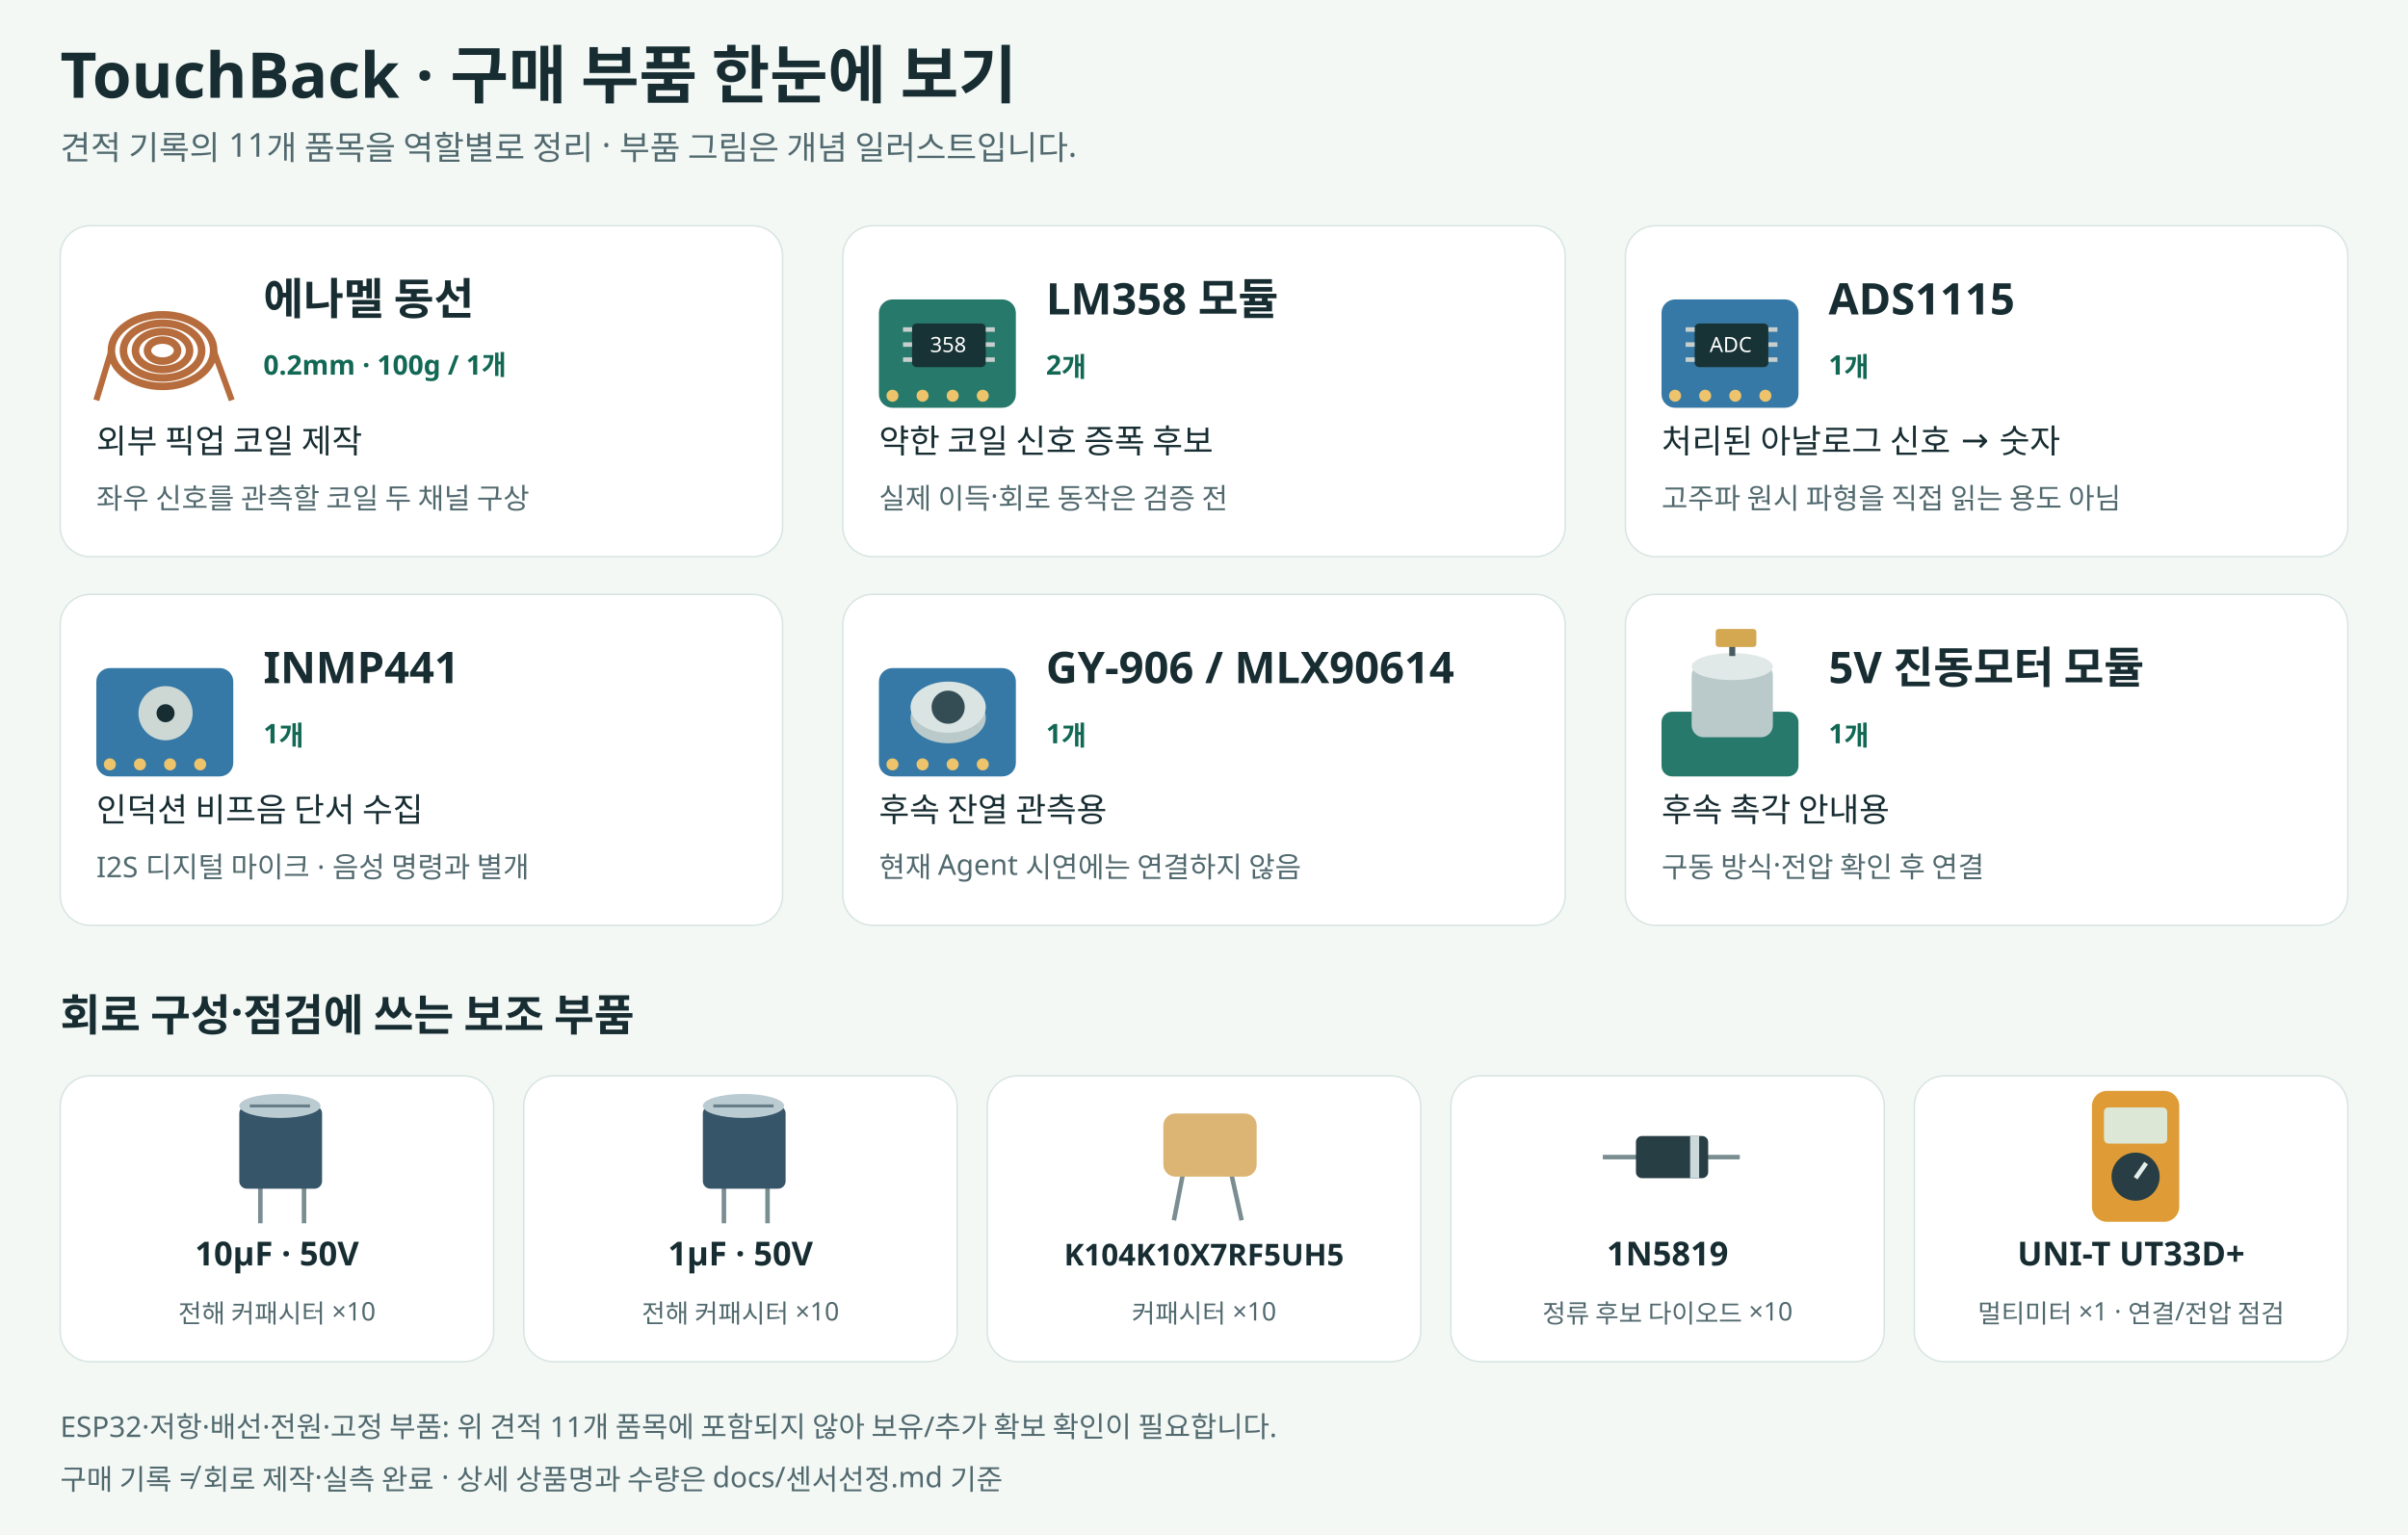
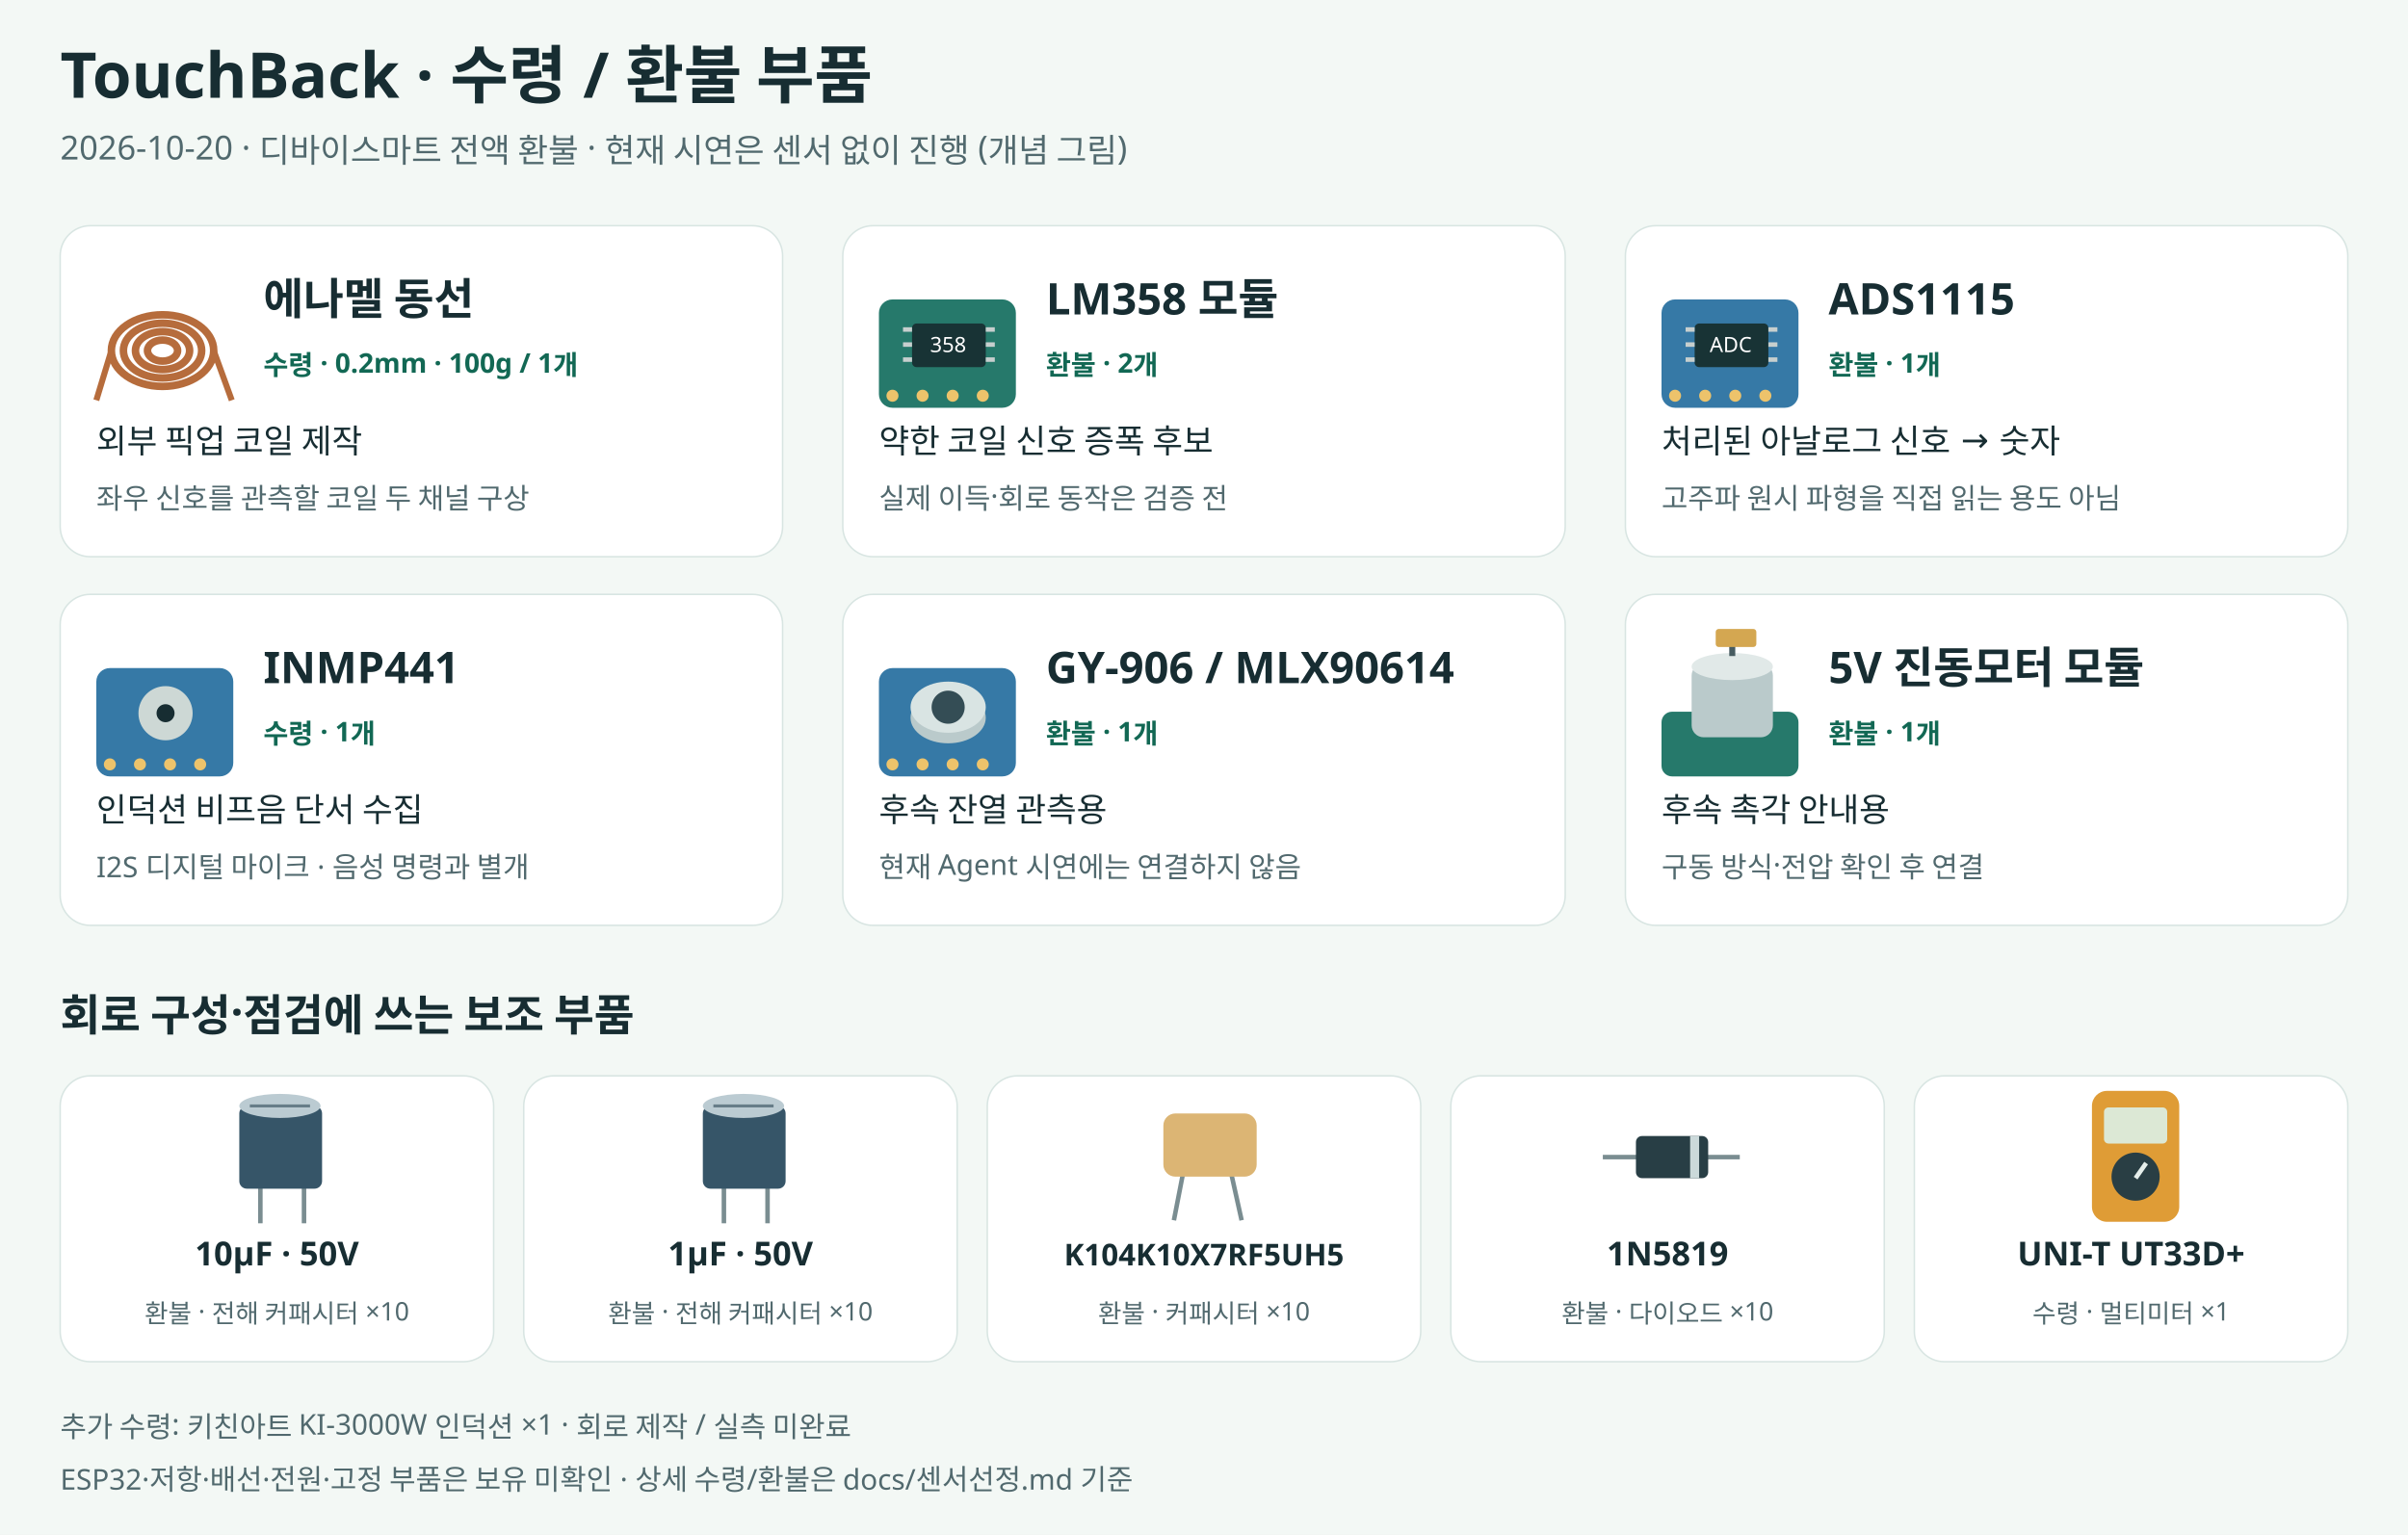
<svg xmlns="http://www.w3.org/2000/svg" width="1600" height="1020" viewBox="0 0 1600 1020" role="img" aria-labelledby="title desc">
  <style>text{font-family:'Malgun Gothic','Noto Sans KR',sans-serif;fill:#172d32}.title{font-size:42px;font-weight:700}.sub{font-size:22px;fill:#51696e}.name{font-size:29px;font-weight:700}.body{font-size:22px}.small{font-size:19px;fill:#51696e}.tag{font-size:18px;font-weight:700;fill:#126854}.white{fill:#fff}.label{font-size:22px;font-weight:700}.tiny{font-size:17px;fill:#51696e}</style>
  <rect x="0" y="0" width="1600" height="1020" rx="0" fill="#f3f8f5" stroke="none" />
-   <text x="40" y="65" class="title">TouchBack · 구매 부품 한눈에 보기</text>
-   <text x="40" y="106" class="sub">견적 기록의 11개 품목을 역할별로 정리 · 부품 그림은 개념 일러스트입니다.</text>
+   <text x="40" y="65" class="title">TouchBack · 수령 / 환불 부품</text>
+   <text x="40" y="106" class="sub">2026-10-20 · 디바이스마트 전액 환불 · 현재 시연은 센서 없이 진행 (개념 그림)</text>
  <rect x="40" y="150" width="480" height="220" rx="20" fill="#fff" stroke="#d8e5e2" />
  <g transform="translate(64 190)">
    <ellipse cx="44" cy="43" rx="34" ry="23.8" fill="none" stroke="#b66c3c" stroke-width="5" />
    <ellipse cx="44" cy="43" rx="26" ry="18.2" fill="none" stroke="#b66c3c" stroke-width="5" />
    <ellipse cx="44" cy="43" rx="18" ry="12.6" fill="none" stroke="#b66c3c" stroke-width="5" />
    <ellipse cx="44" cy="43" rx="10" ry="7.0" fill="none" stroke="#b66c3c" stroke-width="5" />
    <path d="M10 43 L0 76" fill="none" stroke="#b66c3c" stroke-width="4" />
    <path d="M78 43 L90 76" fill="none" stroke="#b66c3c" stroke-width="4" />
  </g>
  <text x="175" y="209" class="name">에나멜 동선</text>
-   <text x="175" y="249" class="tag">0.2mm · 100g / 1개</text>
+   <text x="175" y="249" class="tag">수령 · 0.2mm · 100g / 1개</text>
  <text x="64" y="301" class="body">외부 픽업 코일 제작</text>
  <text x="64" y="338" class="small">좌우 신호를 관측할 코일 두 채널 구상</text>
  <rect x="560" y="150" width="480" height="220" rx="20" fill="#fff" stroke="#d8e5e2" />
  <g transform="translate(584 190)">
    <rect x="0" y="9" width="91" height="72" rx="9" fill="#26796b" stroke="none" />
    <circle cx="9" cy="73" r="4" fill="#edc36b" />
    <circle cx="29" cy="73" r="4" fill="#edc36b" />
    <circle cx="49" cy="73" r="4" fill="#edc36b" />
    <circle cx="69" cy="73" r="4" fill="#edc36b" />
    <rect x="22" y="25" width="49" height="29" rx="3" fill="#183335" stroke="none" />
    <text x="46" y="44" class="tiny" text-anchor="middle" style="fill:white;font-size:14px">358</text>
    <path d="M16 29 L22 29" fill="none" stroke="#c7cfce" stroke-width="3" />
    <path d="M71 29 L77 29" fill="none" stroke="#c7cfce" stroke-width="3" />
    <path d="M16 39 L22 39" fill="none" stroke="#c7cfce" stroke-width="3" />
    <path d="M71 39 L77 39" fill="none" stroke="#c7cfce" stroke-width="3" />
    <path d="M16 49 L22 49" fill="none" stroke="#c7cfce" stroke-width="3" />
    <path d="M71 49 L77 49" fill="none" stroke="#c7cfce" stroke-width="3" />
  </g>
  <text x="695" y="209" class="name">LM358 모듈</text>
-   <text x="695" y="249" class="tag">2개</text>
+   <text x="695" y="249" class="tag">환불 · 2개</text>
  <text x="584" y="301" class="body">약한 코일 신호 증폭 후보</text>
  <text x="584" y="338" class="small">실제 이득·회로 동작은 검증 전</text>
  <rect x="1080" y="150" width="480" height="220" rx="20" fill="#fff" stroke="#d8e5e2" />
  <g transform="translate(1104 190)">
    <rect x="0" y="9" width="91" height="72" rx="9" fill="#3679a6" stroke="none" />
    <circle cx="9" cy="73" r="4" fill="#edc36b" />
    <circle cx="29" cy="73" r="4" fill="#edc36b" />
    <circle cx="49" cy="73" r="4" fill="#edc36b" />
    <circle cx="69" cy="73" r="4" fill="#edc36b" />
    <rect x="22" y="25" width="49" height="29" rx="3" fill="#183335" stroke="none" />
    <text x="46" y="44" class="tiny" text-anchor="middle" style="fill:white;font-size:14px">ADC</text>
    <path d="M16 29 L22 29" fill="none" stroke="#c7cfce" stroke-width="3" />
    <path d="M71 29 L77 29" fill="none" stroke="#c7cfce" stroke-width="3" />
    <path d="M16 39 L22 39" fill="none" stroke="#c7cfce" stroke-width="3" />
    <path d="M71 39 L77 39" fill="none" stroke="#c7cfce" stroke-width="3" />
    <path d="M16 49 L22 49" fill="none" stroke="#c7cfce" stroke-width="3" />
    <path d="M71 49 L77 49" fill="none" stroke="#c7cfce" stroke-width="3" />
  </g>
  <text x="1215" y="209" class="name">ADS1115</text>
-   <text x="1215" y="249" class="tag">1개</text>
+   <text x="1215" y="249" class="tag">환불 · 1개</text>
  <text x="1104" y="301" class="body">처리된 아날로그 신호 → 숫자</text>
  <text x="1104" y="338" class="small">고주파 원시 파형을 직접 읽는 용도 아님</text>
  <rect x="40" y="395" width="480" height="220" rx="20" fill="#fff" stroke="#d8e5e2" />
  <g transform="translate(64 435)">
    <rect x="0" y="9" width="91" height="72" rx="9" fill="#3679a6" stroke="none" />
    <circle cx="9" cy="73" r="4" fill="#edc36b" />
    <circle cx="29" cy="73" r="4" fill="#edc36b" />
    <circle cx="49" cy="73" r="4" fill="#edc36b" />
    <circle cx="69" cy="73" r="4" fill="#edc36b" />
    <circle cx="46" cy="39" r="18" fill="#cdd8d5" />
    <circle cx="46" cy="39" r="6" fill="#172d32" />
  </g>
  <text x="175" y="454" class="name">INMP441</text>
-   <text x="175" y="494" class="tag">1개</text>
+   <text x="175" y="494" class="tag">수령 · 1개</text>
  <text x="64" y="546" class="body">인덕션 비프음 단서 수집</text>
  <text x="64" y="583" class="small">I2S 디지털 마이크 · 음성 명령과 별개</text>
  <rect x="560" y="395" width="480" height="220" rx="20" fill="#fff" stroke="#d8e5e2" />
  <g transform="translate(584 435)">
    <rect x="0" y="9" width="91" height="72" rx="9" fill="#3679a6" stroke="none" />
    <circle cx="9" cy="73" r="4" fill="#edc36b" />
    <circle cx="29" cy="73" r="4" fill="#edc36b" />
    <circle cx="49" cy="73" r="4" fill="#edc36b" />
    <circle cx="69" cy="73" r="4" fill="#edc36b" />
    <ellipse cx="46" cy="42" rx="25" ry="17" fill="#bacacb" />
    <ellipse cx="46" cy="35" rx="25" ry="17" fill="#d9e4e3" />
    <circle cx="46" cy="35" r="11" fill="#344d55" />
  </g>
  <text x="695" y="454" class="name">GY-906 / MLX90614</text>
-   <text x="695" y="494" class="tag">1개</text>
+   <text x="695" y="494" class="tag">환불 · 1개</text>
  <text x="584" y="546" class="body">후속 잔열 관측용</text>
  <text x="584" y="583" class="small">현재 Agent 시연에는 연결하지 않음</text>
  <rect x="1080" y="395" width="480" height="220" rx="20" fill="#fff" stroke="#d8e5e2" />
  <g transform="translate(1104 435)">
    <rect x="0" y="38" width="91" height="43" rx="7" fill="#26796b" stroke="none" />
    <rect x="20" y="6" width="54" height="49" rx="8" fill="#bacacb" stroke="none" />
    <ellipse cx="47" cy="8" rx="27" ry="9" fill="#e1e9e8" />
    <path d="M47 1 L47 -10" fill="none" stroke="#475c61" stroke-width="4" />
    <rect x="36" y="-17" width="27" height="12" rx="2" fill="#d4a751" stroke="none" />
  </g>
  <text x="1215" y="454" class="name">5V 진동모터 모듈</text>
-   <text x="1215" y="494" class="tag">1개</text>
+   <text x="1215" y="494" class="tag">환불 · 1개</text>
  <text x="1104" y="546" class="body">후속 촉각 안내용</text>
  <text x="1104" y="583" class="small">구동 방식·전압 확인 후 연결</text>
  <text x="40" y="685" class="name">회로 구성·점검에 쓰는 보조 부품</text>
  <rect x="40" y="715" width="288" height="190" rx="20" fill="#fff" stroke="#d8e5e2" />
  <g transform="translate(141 725)">
    <path d="M32 55 L32 88" fill="none" stroke="#7a8d91" stroke-width="3" />
    <path d="M61 55 L61 88" fill="none" stroke="#7a8d91" stroke-width="3" />
    <rect x="18" y="10" width="55" height="55" rx="5" fill="#365568" stroke="none" />
    <ellipse cx="45" cy="10" rx="27" ry="8" fill="#bbcbd2" />
    <path d="M25 10 L65 10" fill="none" stroke="#677d88" stroke-width="2" />
  </g>
  <text x="184" y="841" class="label" text-anchor="middle">10μF · 50V</text>
-   <text x="184" y="879" class="tiny" text-anchor="middle">전해 커패시터 ×10</text>
+   <text x="184" y="879" class="tiny" text-anchor="middle">환불 · 전해 커패시터 ×10</text>
  <rect x="348" y="715" width="288" height="190" rx="20" fill="#fff" stroke="#d8e5e2" />
  <g transform="translate(449 725)">
    <path d="M32 55 L32 88" fill="none" stroke="#7a8d91" stroke-width="3" />
    <path d="M61 55 L61 88" fill="none" stroke="#7a8d91" stroke-width="3" />
    <rect x="18" y="10" width="55" height="55" rx="5" fill="#365568" stroke="none" />
    <ellipse cx="45" cy="10" rx="27" ry="8" fill="#bbcbd2" />
    <path d="M25 10 L65 10" fill="none" stroke="#677d88" stroke-width="2" />
  </g>
  <text x="492" y="841" class="label" text-anchor="middle">1μF · 50V</text>
-   <text x="492" y="879" class="tiny" text-anchor="middle">전해 커패시터 ×10</text>
+   <text x="492" y="879" class="tiny" text-anchor="middle">환불 · 전해 커패시터 ×10</text>
  <rect x="656" y="715" width="288" height="190" rx="20" fill="#fff" stroke="#d8e5e2" />
  <g transform="translate(757 725)">
    <path d="M30 50 L23 86" fill="none" stroke="#7a8d91" stroke-width="3" />
    <path d="M60 50 L68 86" fill="none" stroke="#7a8d91" stroke-width="3" />
    <rect x="16" y="15" width="62" height="42" rx="8" fill="#dcb574" stroke="none" />
  </g>
  <text x="800" y="841" class="label" text-anchor="middle" style="font-size:20px">K104K10X7RF5UH5</text>
-   <text x="800" y="879" class="tiny" text-anchor="middle">커패시터 ×10</text>
+   <text x="800" y="879" class="tiny" text-anchor="middle">환불 · 커패시터 ×10</text>
  <rect x="964" y="715" width="288" height="190" rx="20" fill="#fff" stroke="#d8e5e2" />
  <g transform="translate(1065 725)">
    <path d="M0 44 L91 44" fill="none" stroke="#7a8d91" stroke-width="3" />
    <rect x="22" y="30" width="48" height="28" rx="4" fill="#283e45" stroke="none" />
    <rect x="58" y="30" width="6" height="28" rx="0" fill="#cbd9da" stroke="none" />
  </g>
  <text x="1108" y="841" class="label" text-anchor="middle">1N5819</text>
-   <text x="1108" y="879" class="tiny" text-anchor="middle">정류 후보 다이오드 ×10</text>
+   <text x="1108" y="879" class="tiny" text-anchor="middle">환불 · 다이오드 ×10</text>
  <rect x="1272" y="715" width="288" height="190" rx="20" fill="#fff" stroke="#d8e5e2" />
  <g transform="translate(1373 725)">
    <rect x="17" y="0" width="58" height="87" rx="10" fill="#df9c36" stroke="none" />
    <rect x="25" y="11" width="42" height="24" rx="3" fill="#dce8d5" stroke="none" />
    <circle cx="46" cy="57" r="16" fill="#293e44" />
    <path d="M46 58 L53 48" fill="none" stroke="#e5eeeb" stroke-width="3" />
  </g>
  <text x="1416" y="841" class="label" text-anchor="middle">UNI-T UT33D+</text>
-   <text x="1416" y="879" class="tiny" text-anchor="middle">멀티미터 ×1 · 연결/전압 점검</text>
-   <text x="40" y="955" class="small">ESP32·저항·배선·전원·고정 부품: 위 견적 11개 품목에 포함되지 않아 보유/추가 확보 확인이 필요합니다.</text>
-   <text x="40" y="990" class="small">구매 기록 ≠ 회로 제작·실측 완료 · 상세 상품명과 수량은 docs/센서선정.md 기준</text>
+   <text x="1416" y="879" class="tiny" text-anchor="middle">수령 · 멀티미터 ×1</text>
+   <text x="40" y="955" class="small">추가 수령: 키친아트 KI-3000W 인덕션 ×1 · 회로 제작 / 실측 미완료</text>
+   <text x="40" y="990" class="small">ESP32·저항·배선·전원·고정 부품은 보유 미확인 · 상세 수령/환불은 docs/센서선정.md 기준</text>
</svg>
